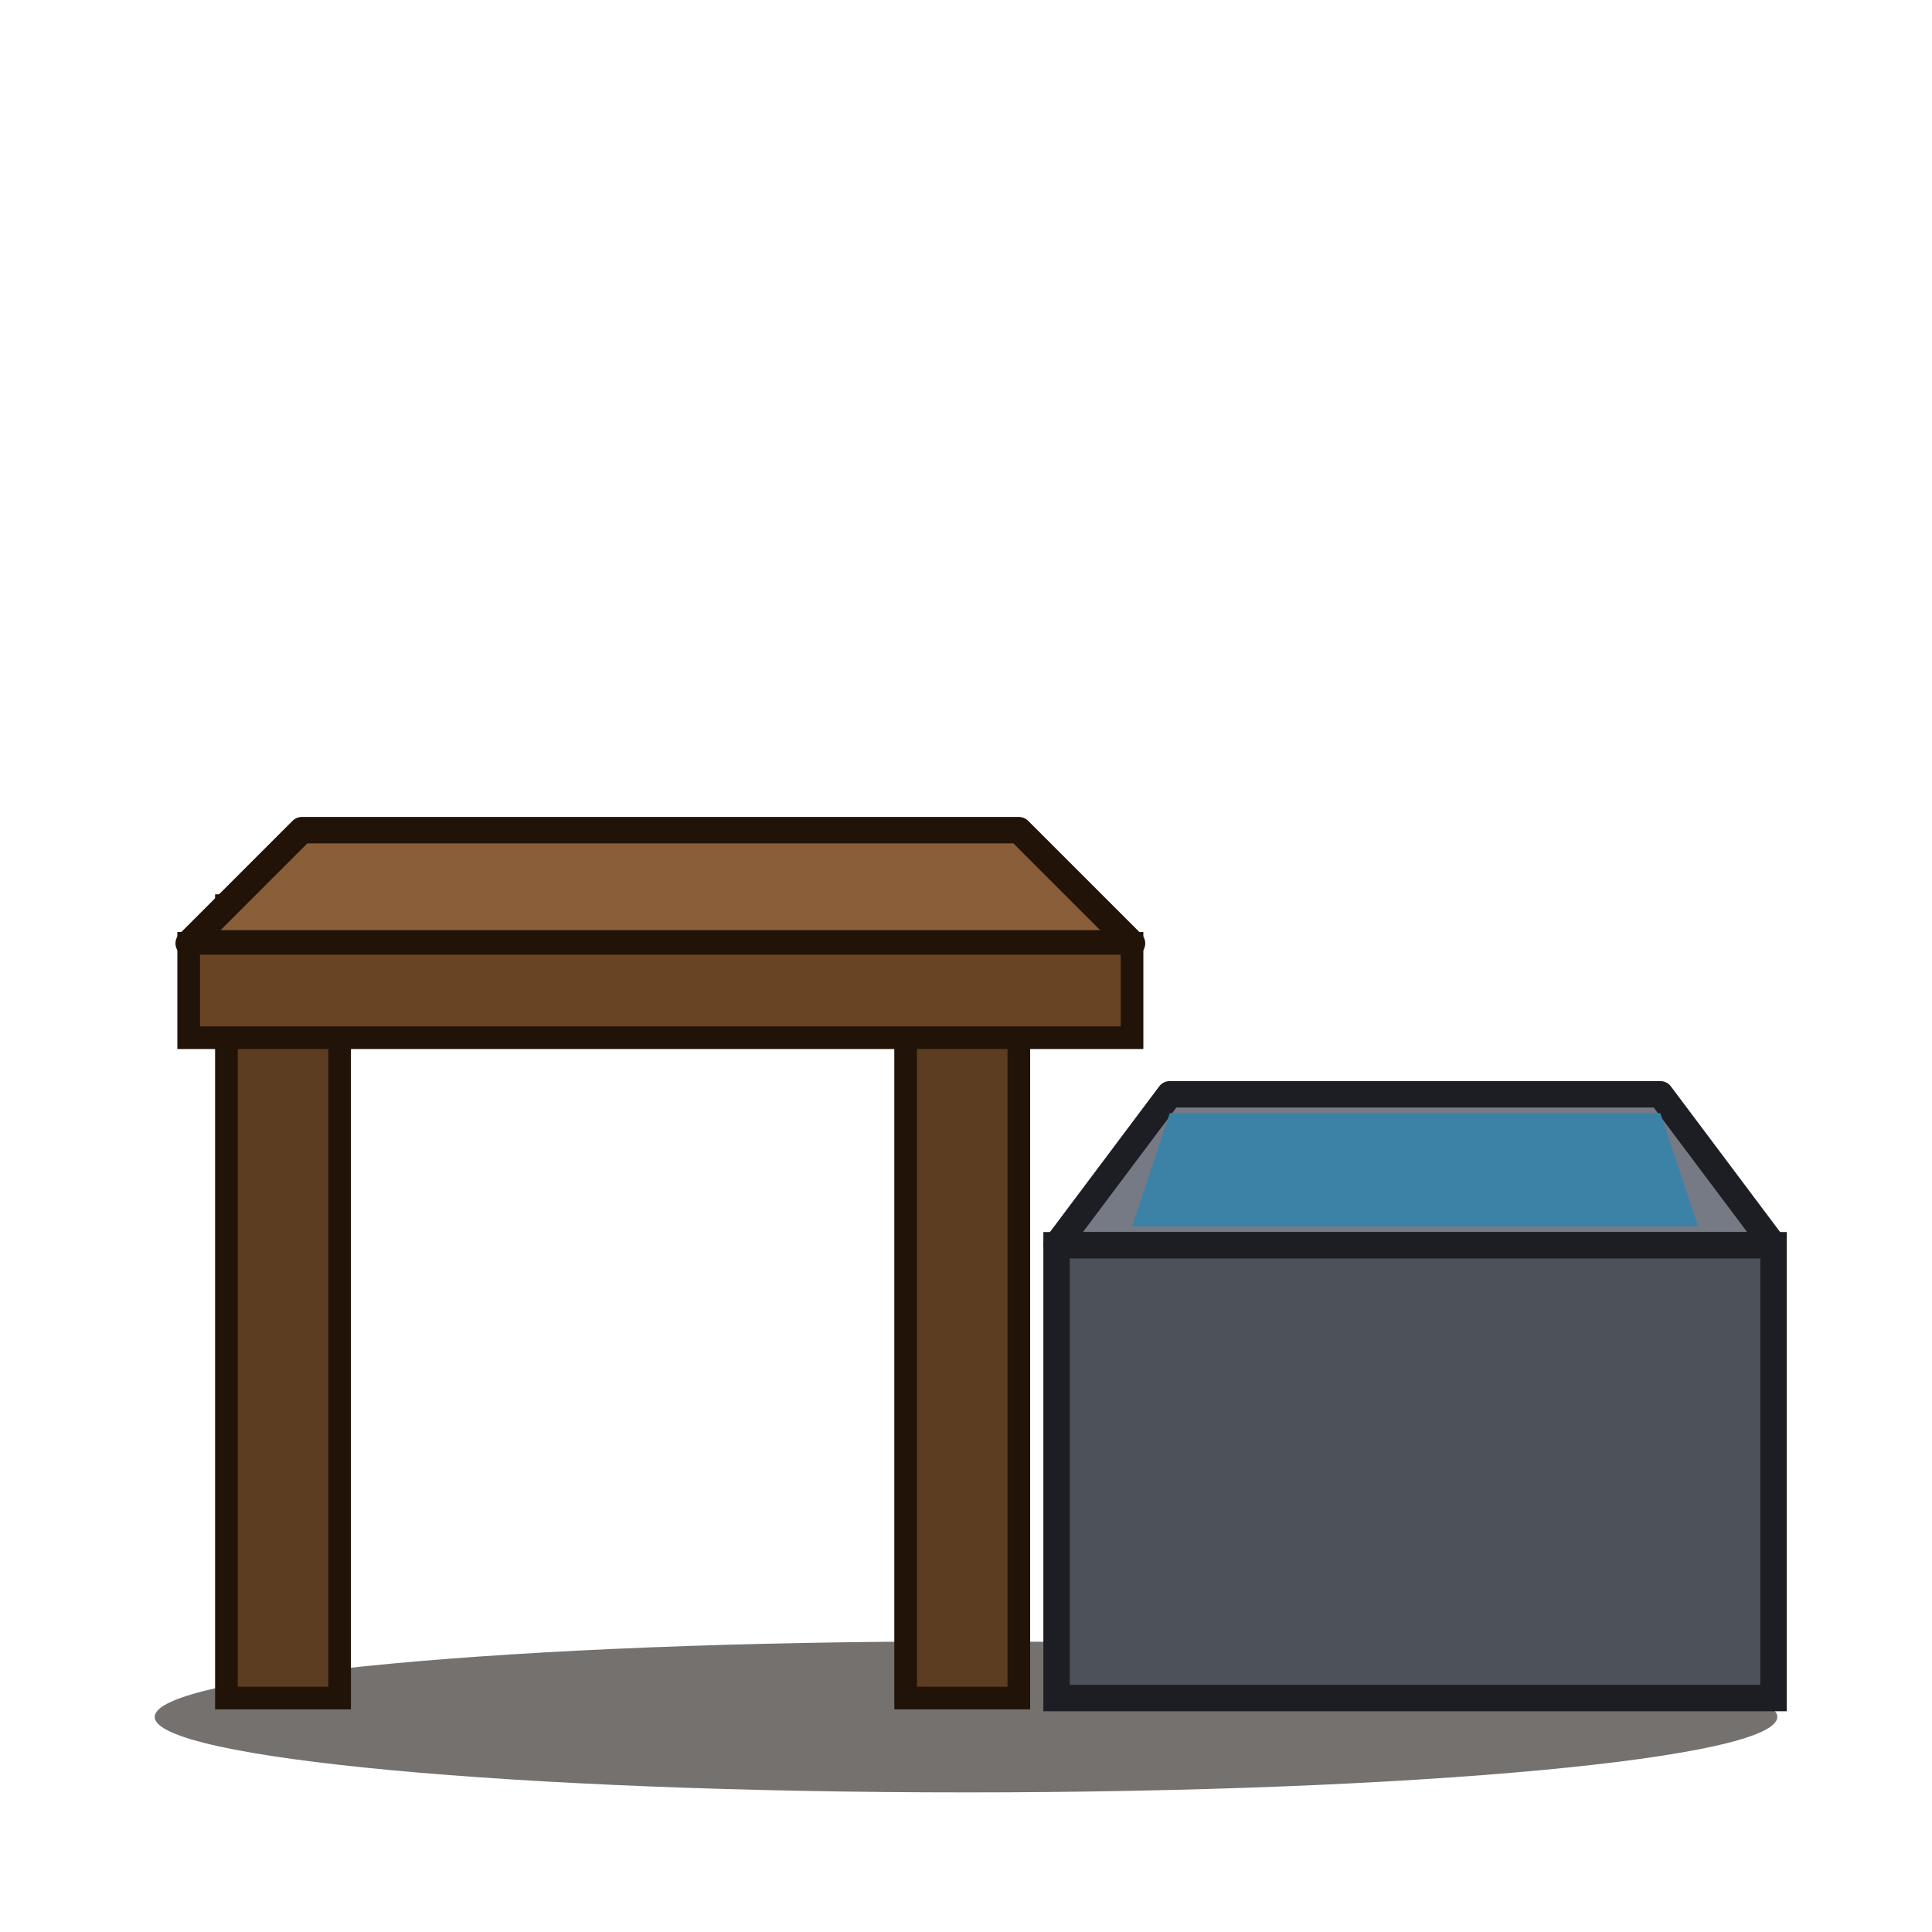
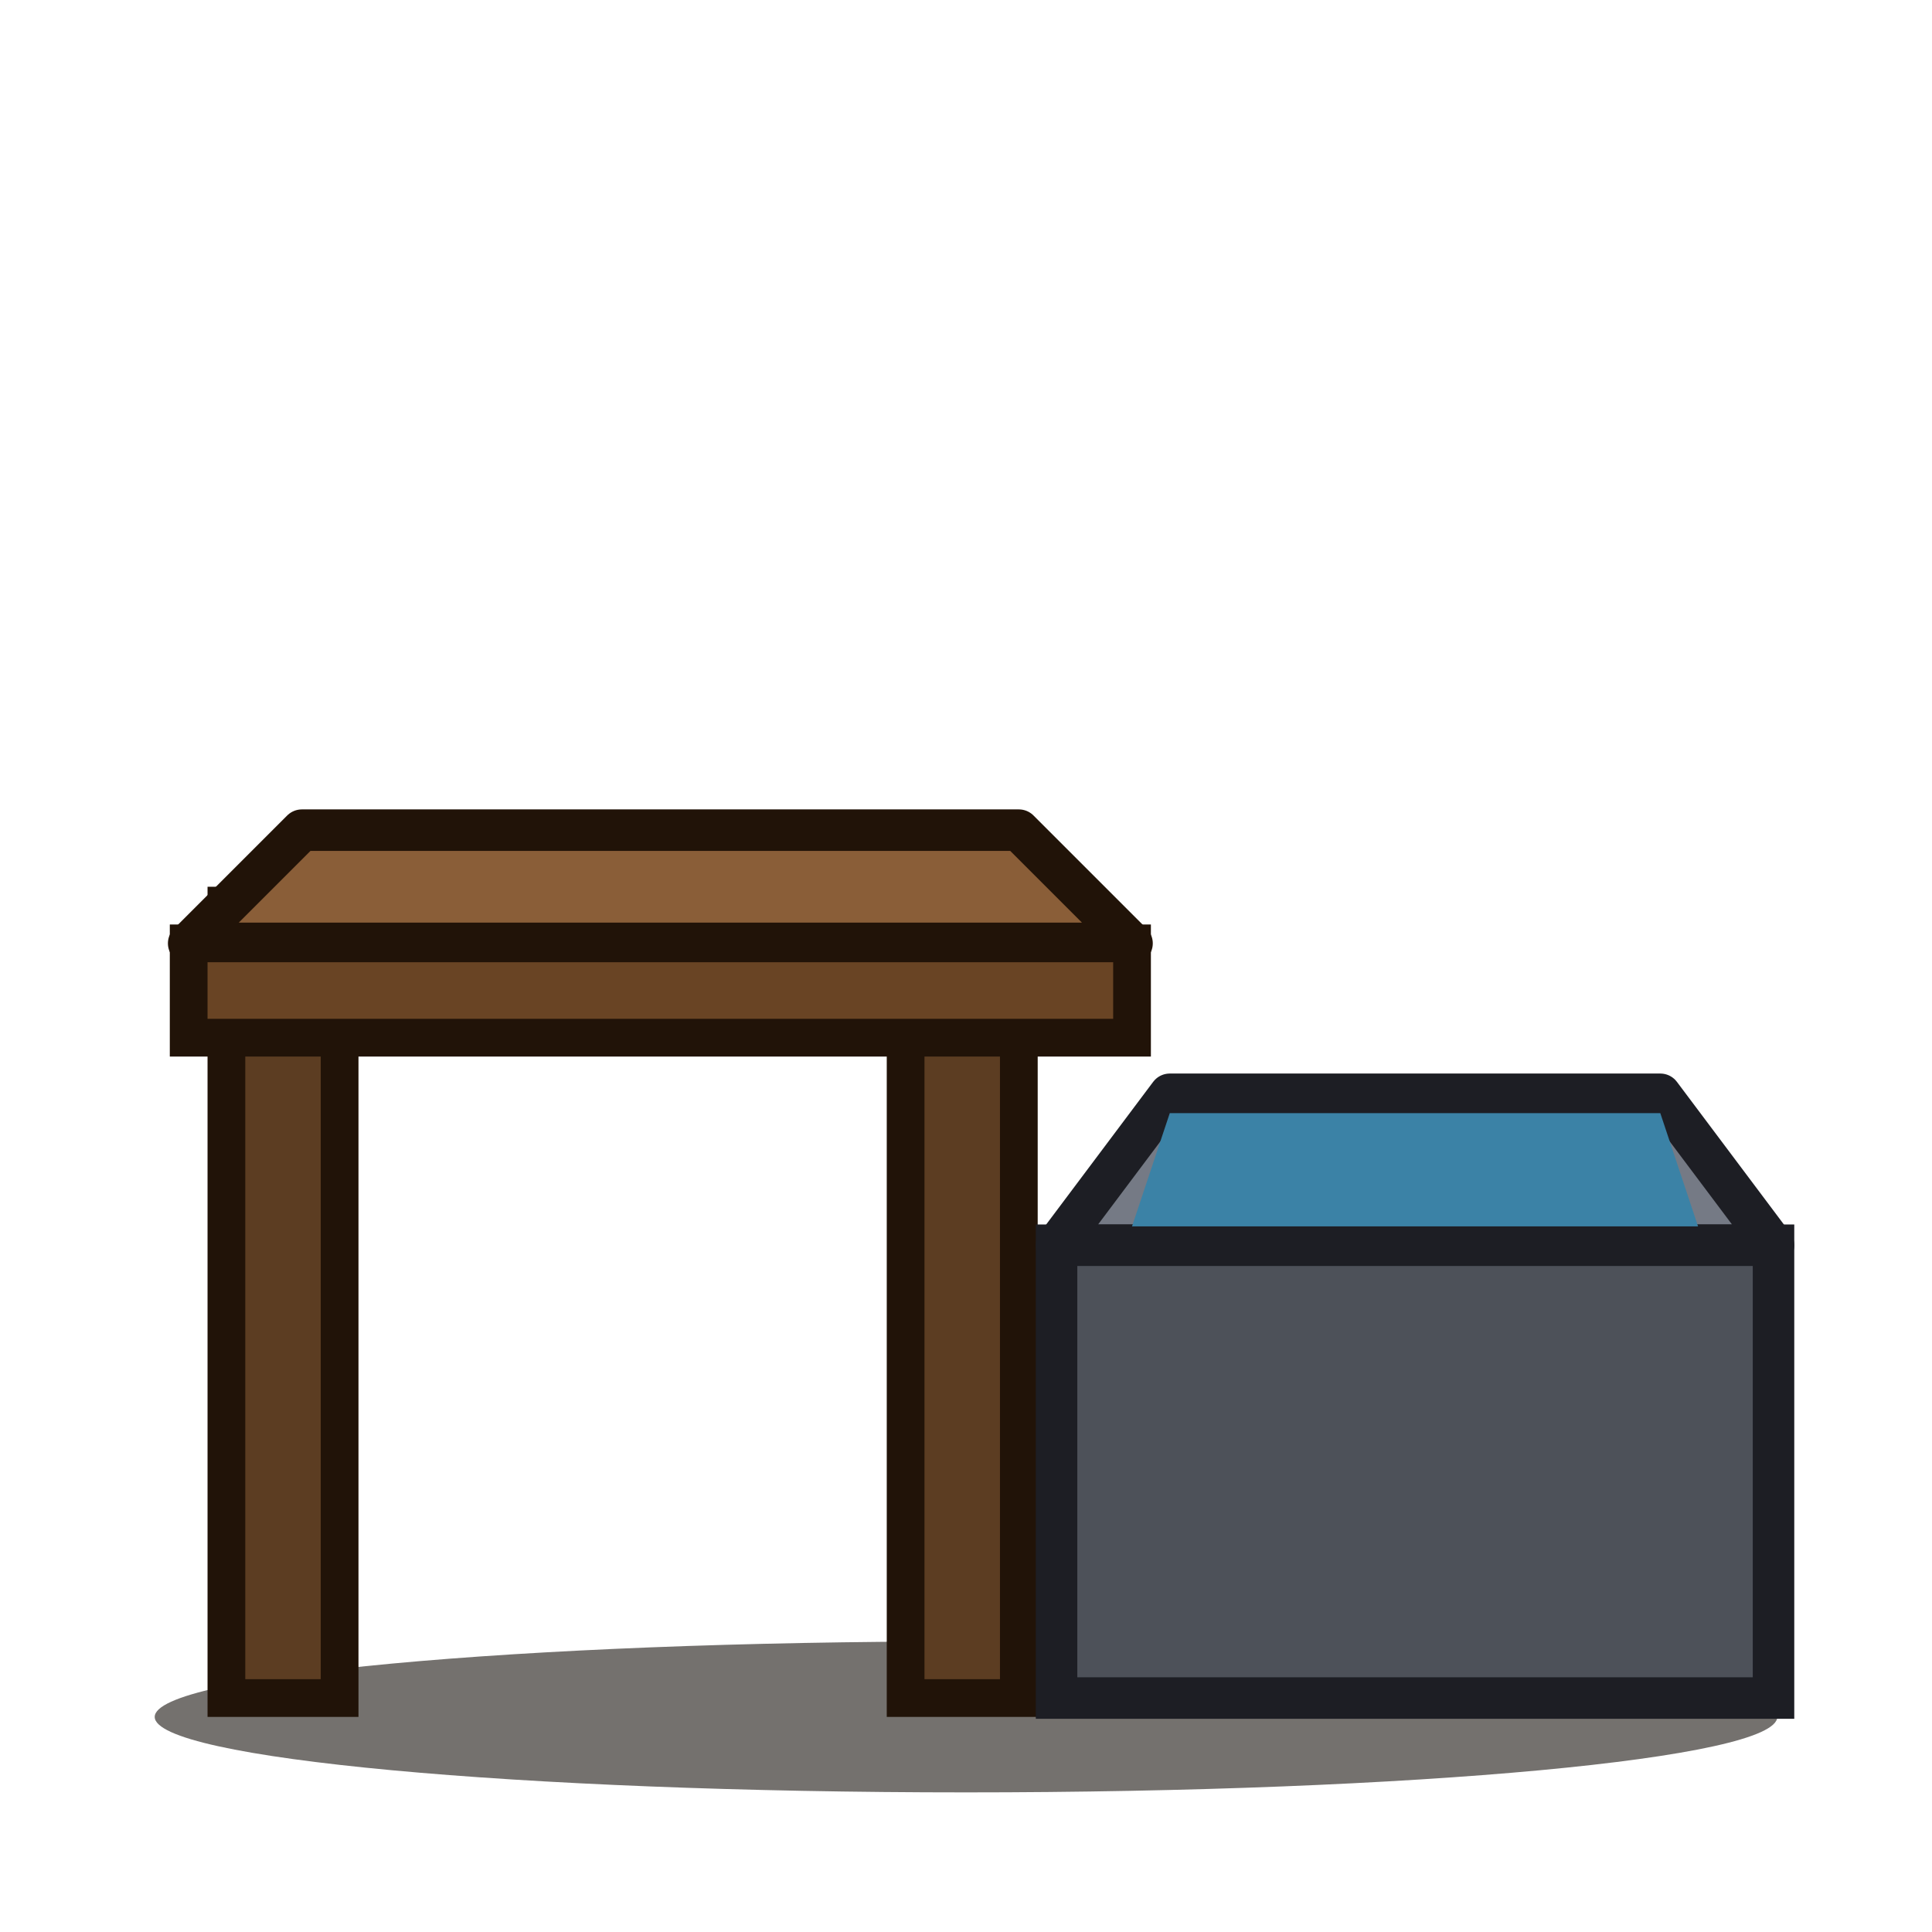
<svg xmlns="http://www.w3.org/2000/svg" viewBox="0 0 512 512" width="100%" height="100%">
-   <defs>
-     <filter id="shadow" x="-10%" y="-10%" width="120%" height="120%">
-       <feDropShadow dx="0" dy="6" stdDeviation="4" flood-color="#120c1f" flood-opacity="0.5" />
-     </filter>
-     <filter id="lava-glow" x="-20%" y="-20%" width="140%" height="140%">
-       <feDropShadow dx="0" dy="0" stdDeviation="8" flood-color="#ff4500" flood-opacity="0.8" />
-       <feDropShadow dx="0" dy="0" stdDeviation="3" flood-color="#ffeb3b" flood-opacity="0.9" />
-     </filter>
-   </defs>
  <g id="terrain-prop">
    <ellipse cx="256" cy="455" rx="215" ry="20" fill="#17120e" opacity="0.6" />
-     <rect x="60" y="240" width="30" height="210" fill="#5c3d22" stroke="#211308" stroke-width="6" />
-     <rect x="240" y="240" width="30" height="210" fill="#5c3d22" stroke="#211308" stroke-width="6" />
-     <polygon points="50,250 80,220 270,220 300,250" fill="#8a5e38" stroke="#211308" stroke-width="7" stroke-linejoin="round" />
-     <rect x="50" y="250" width="250" height="25" fill="#694424" stroke="#211308" stroke-width="6" />
-     <polygon points="280,330 310,290 440,290 470,330" fill="#757a85" stroke="#1d1e24" stroke-width="7" stroke-linejoin="round" />
-     <rect x="280" y="330" width="190" height="120" fill="#4d5159" stroke="#1d1e24" stroke-width="7" />
+     <rect x="60" y="240" width="30" height="210" fill="#5c3d22" stroke="#211308" stroke-width="10" />
+     <rect x="240" y="240" width="30" height="210" fill="#5c3d22" stroke="#211308" stroke-width="10" />
+     <polygon points="50,250 80,220 270,220 300,250" fill="#8a5e38" stroke="#211308" stroke-width="11" stroke-linejoin="round" />
+     <rect x="50" y="250" width="250" height="25" fill="#694424" stroke="#211308" stroke-width="10" />
+     <polygon points="280,330 310,290 440,290 470,330" fill="#757a85" stroke="#1d1e24" stroke-width="11" stroke-linejoin="round" />
+     <rect x="280" y="330" width="190" height="120" fill="#4d5159" stroke="#1d1e24" stroke-width="11" />
    <polygon points="310,295 440,295 450,325 300,325" fill="#3b82a6" />
  </g>
</svg>
